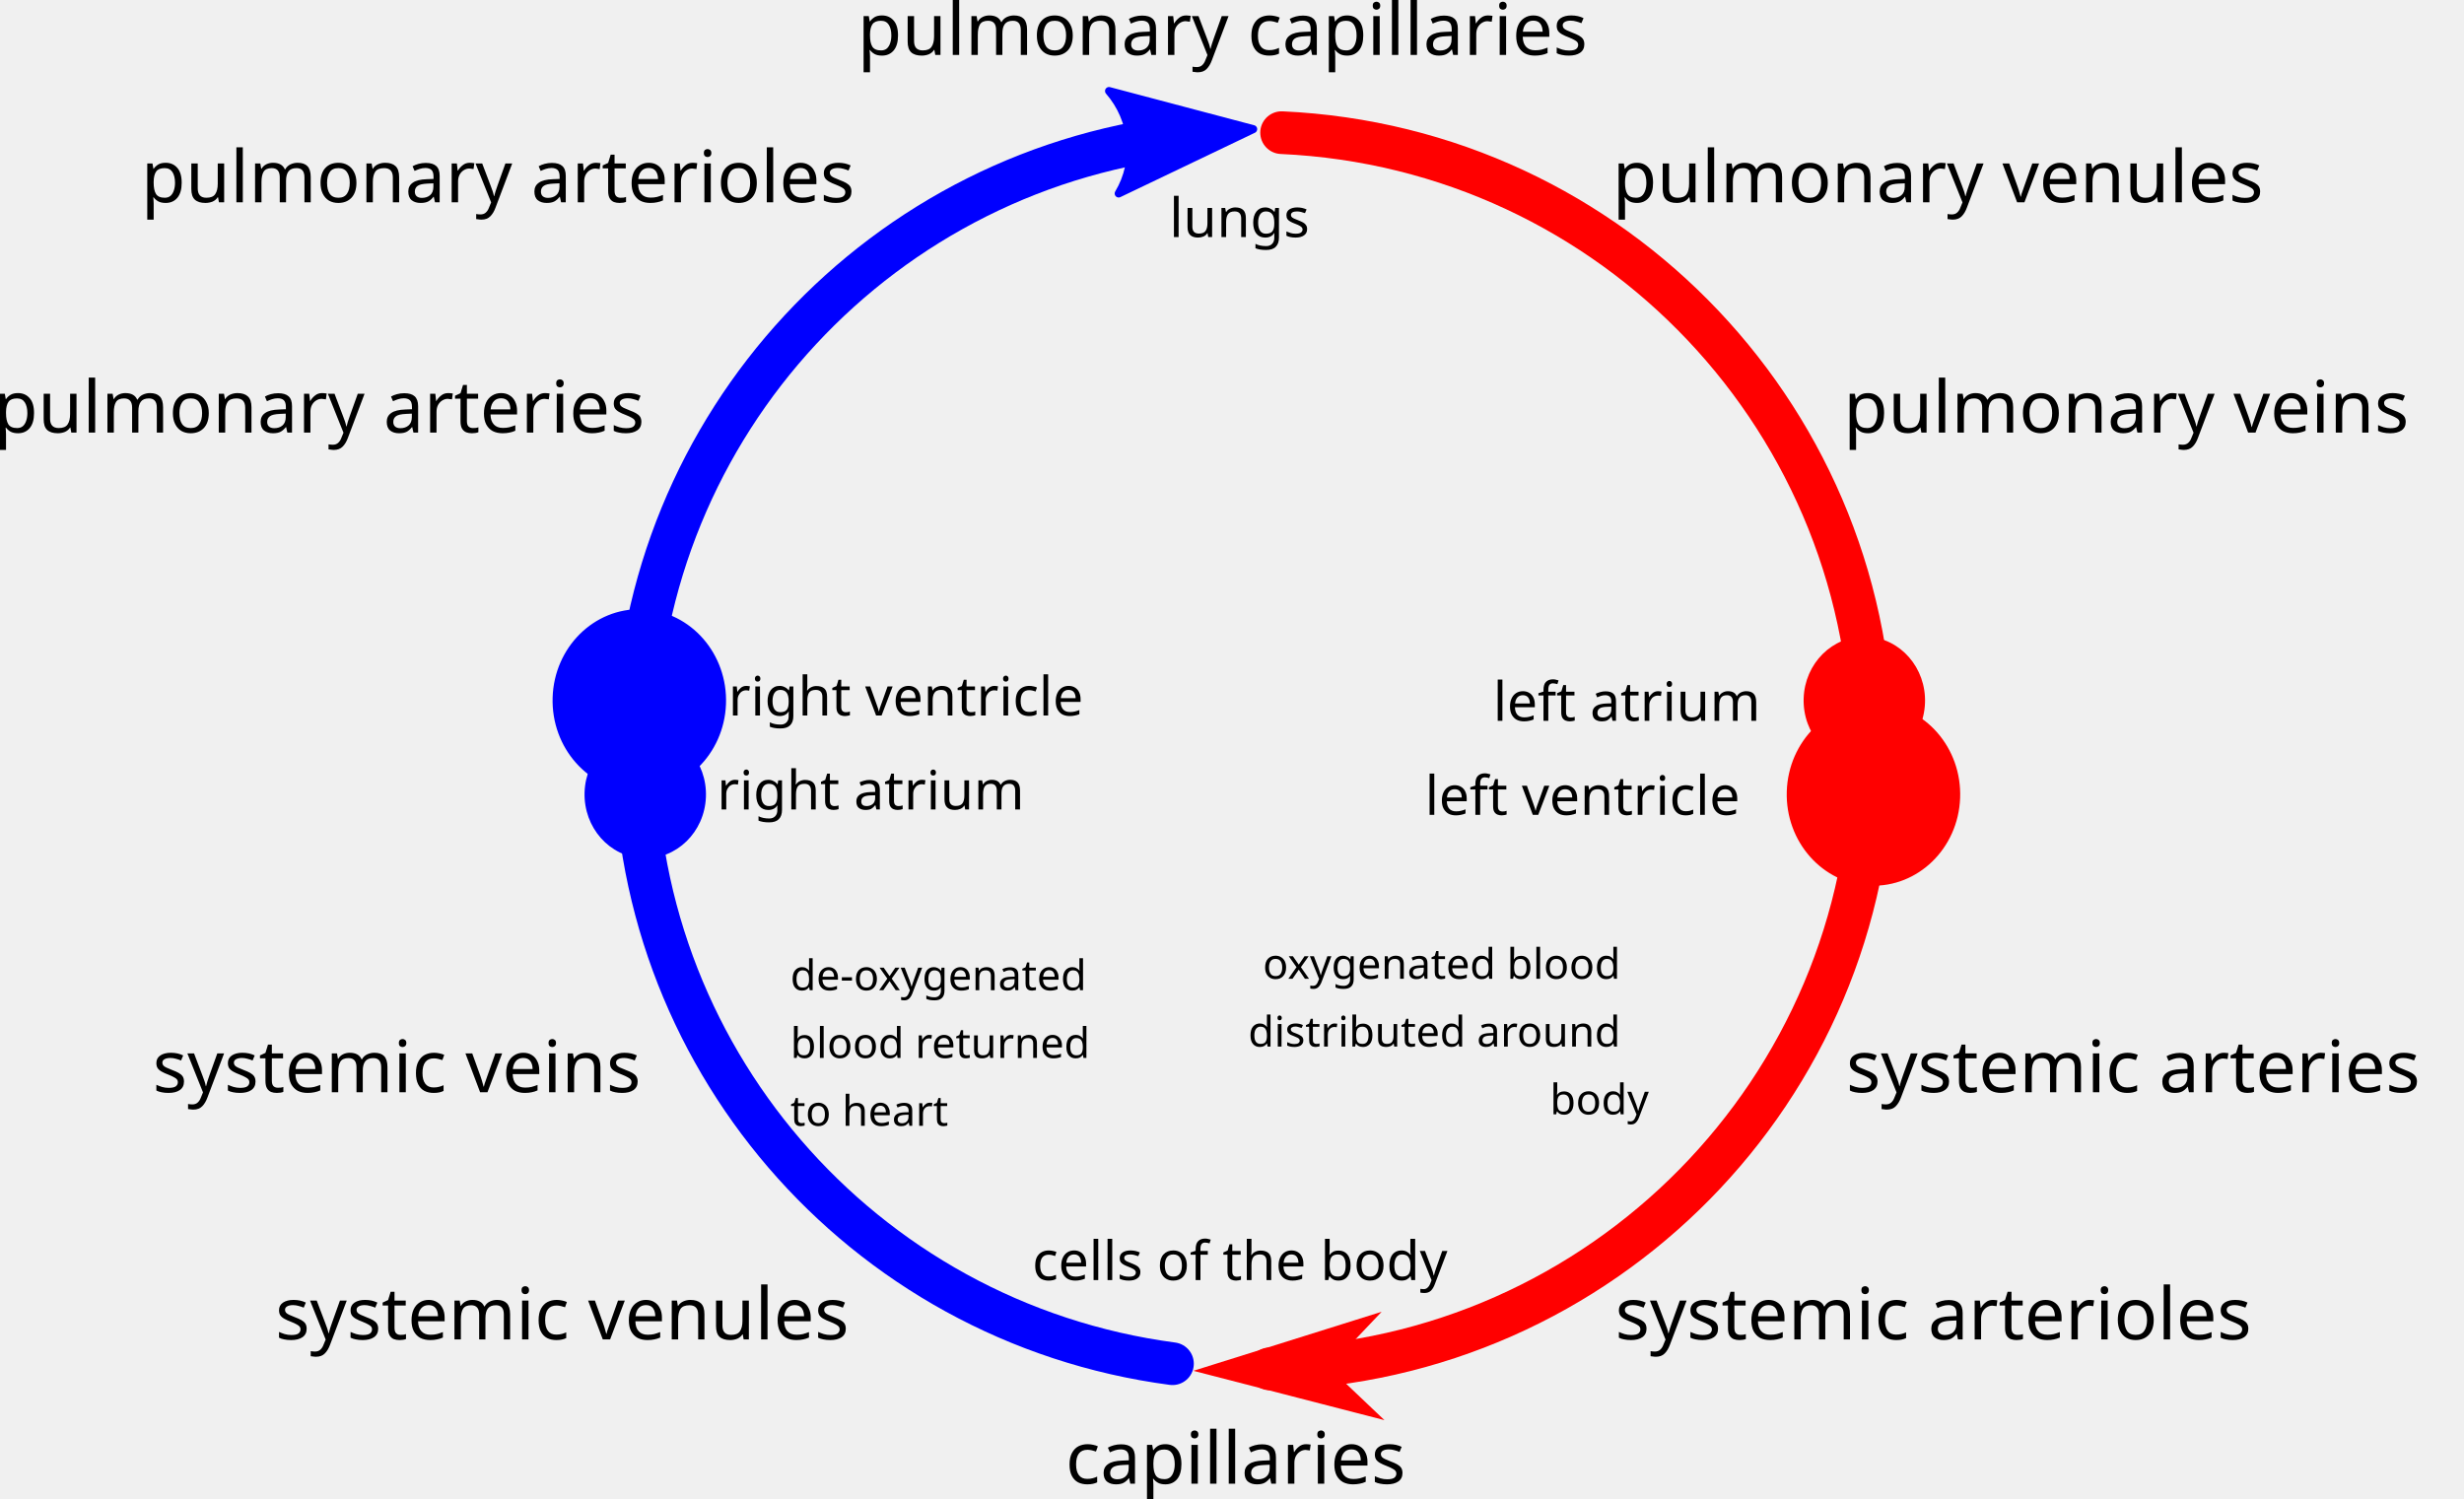
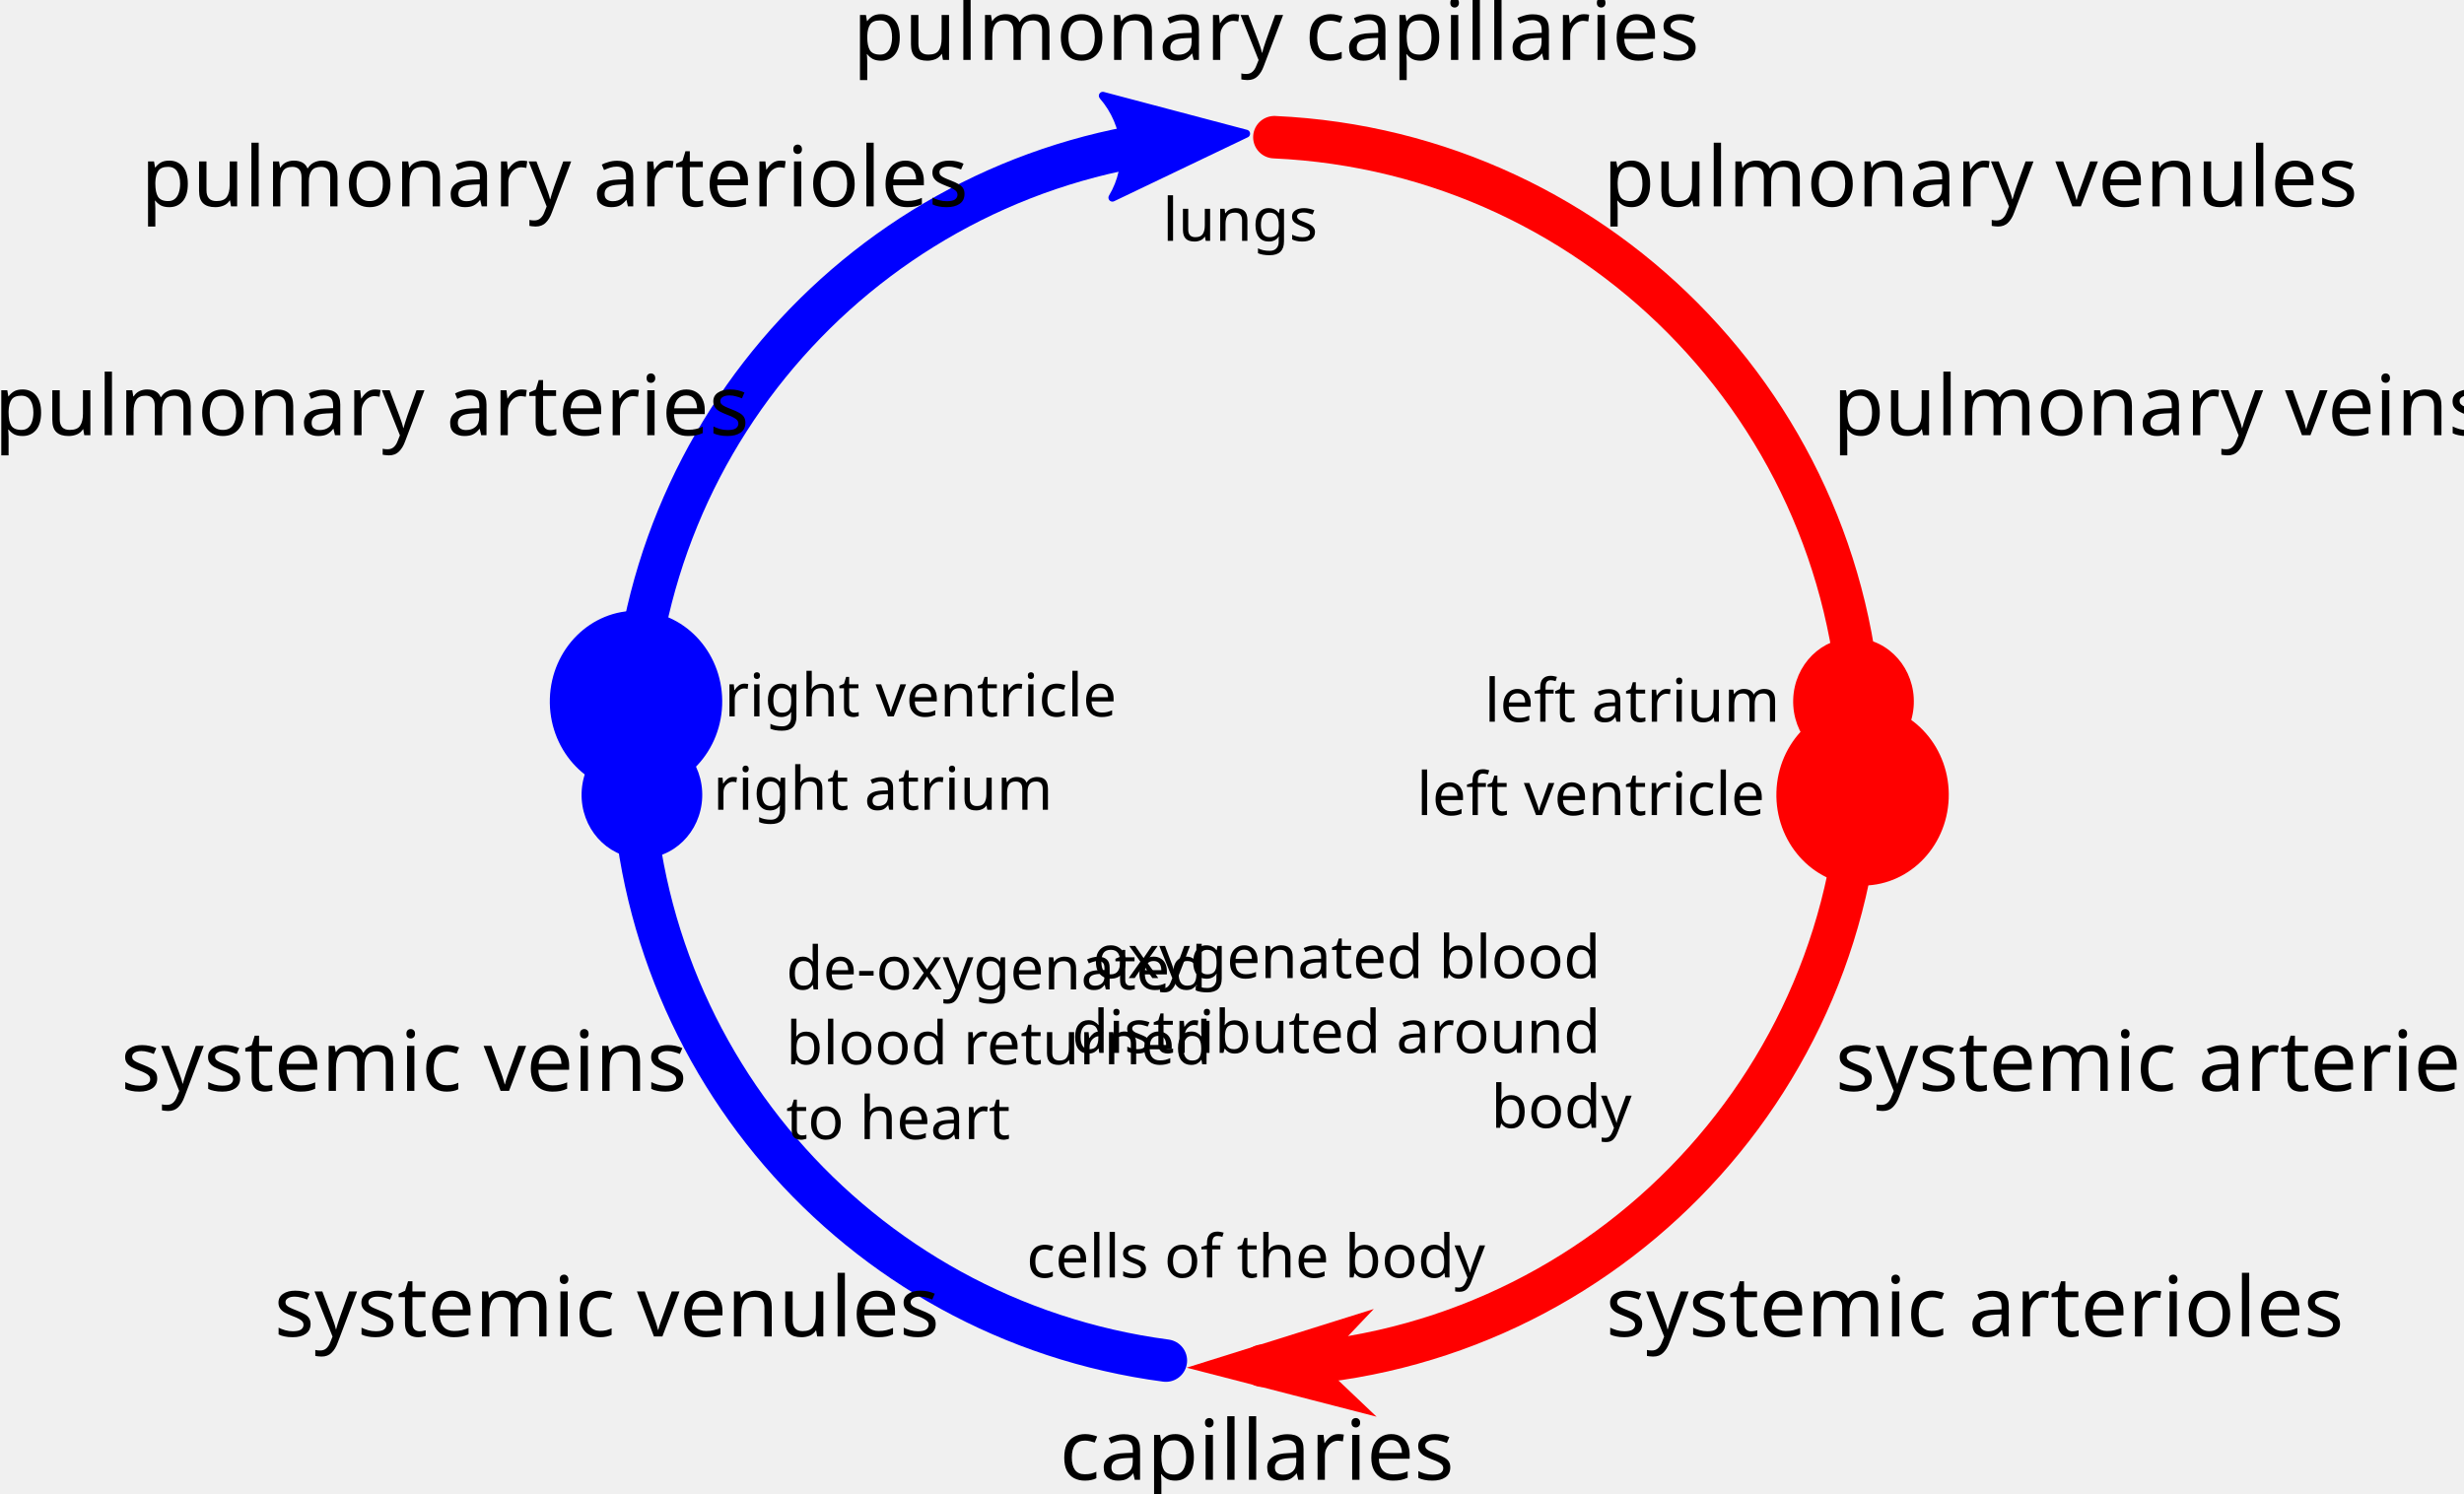
- <svg xmlns="http://www.w3.org/2000/svg" width="288.522mm" height="175.447mm" viewBox="0 0 288.522 175.447" version="1.1" id="svg5741">
+ <svg xmlns="http://www.w3.org/2000/svg" width="290.306mm" height="175.964mm" viewBox="0 0 290.306 175.964" version="1.1" id="svg5741">
  <defs id="defs5735">
+     <style id="style2">
+     @font-face {
+         font-family: Atkinson Hyperlegible;
+         src: url(https://fonts.googleapis.com/css2?family=Atkinson+Hyperlegible);
+     }
+     svg{
+         font-family: Atkinson Hyperlegible, sans-serif;
+     }
+    </style>
    <marker orient="auto" refY="0" refX="0" id="Arrow2Send" style="overflow:visible">
      <path id="path4565" style="fill:#ffffff;fill-opacity:1;fill-rule:evenodd;stroke:#0000ff;stroke-width:0.625;stroke-linejoin:round;stroke-opacity:1" d="M 8.719,4.034 -2.207,0.016 8.719,-4.002 c -1.745,2.372 -1.735,5.617 -6e-7,8.035 z" transform="matrix(-0.3,0,0,-0.3,0.69,0)" />
    </marker>
    <marker orient="auto" refY="0" refX="0" id="marker6359" style="overflow:visible">
      <path id="path6357" d="M 0,0 5,-5 -12.5,0 5,5 Z" style="fill:#ffffff;fill-opacity:1;fill-rule:evenodd;stroke:#ff0000;stroke-width:1pt;stroke-opacity:1" transform="matrix(-0.2,0,0,-0.2,-1.2,0)" />
    </marker>
    <marker orient="auto" refY="0" refX="0" id="Arrow1Send" style="overflow:visible">
      <path id="path4547" d="M 0,0 5,-5 -12.5,0 5,5 Z" style="fill:#ff0000;fill-opacity:1;fill-rule:evenodd;stroke:#ff0000;stroke-width:1pt;stroke-opacity:1" transform="matrix(-0.2,0,0,-0.2,-1.2,0)" />
    </marker>
    <marker style="overflow:visible" id="Arrow2Sendz" refX="0" refY="0" orient="auto">
      <path transform="matrix(-0.3,0,0,-0.3,0.69,0)" d="M 8.719,4.034 -2.207,0.016 8.719,-4.002 c -1.745,2.372 -1.735,5.617 -6e-7,8.035 z" style="fill:#0000ff;fill-opacity:1;fill-rule:evenodd;stroke:#0000ff;stroke-width:0.625;stroke-linejoin:round;stroke-opacity:1" id="path6447" />
    </marker>
  </defs>
-   <g id="layer1" transform="translate(5.149768,-54.89452)">
+   <g id="layer1" transform="translate(5.223134,-54.26459)">
    <path d="M 132.14,214.588 A 72.43,72.43 0 0 1 69.236,141.415 72.43,72.43 0 0 1 134.864,70.674" id="path6288" style="fill:none;fill-opacity:0.116;stroke:#0000ff;stroke-width:5;stroke-linecap:round;stroke-linejoin:bevel;stroke-miterlimit:4;stroke-dasharray:none;stroke-dashoffset:0;stroke-opacity:1;marker-end:url(#Arrow2Sendz);paint-order:fill markers stroke" />
-     <text xml:space="preserve" style="font-style:normal;font-weight:normal;font-size:6.35px;line-height:1.25;font-family:sans-serif;letter-spacing:0px;word-spacing:0px;fill:#000000;fill-opacity:1;stroke:none;stroke-width:0.265" x="131.764" y="82.65" id="text6292">
-       <tspan id="tspan6290" x="131.764" y="82.65" style="font-style:normal;font-variant:normal;font-weight:normal;font-stretch:normal;font-size:6.35px;font-family:sans-serif;-inkscape-font-specification:'sans-serif, Normal';font-variant-ligatures:normal;font-variant-caps:normal;font-variant-numeric:normal;font-feature-settings:normal;text-align:start;writing-mode:lr-tb;text-anchor:start;stroke-width:0.265">lungs</tspan>
+     <text xml:space="preserve" style="font-style:normal;font-variant:normal;font-weight:normal;font-stretch:normal;font-size:7.056px;line-height:1.25;font-family:'Atkinson Hyperlegible';-inkscape-font-specification:'Atkinson Hyperlegible, Normal';font-variant-ligatures:normal;font-variant-caps:normal;font-variant-numeric:normal;font-variant-east-asian:normal;letter-spacing:0px;word-spacing:0px;fill:#000000;fill-opacity:1;stroke:none;stroke-width:0.265" x="131.764" y="82.65" id="text6292">
+       <tspan id="tspan6290" x="131.764" y="82.65" style="font-style:normal;font-variant:normal;font-weight:normal;font-stretch:normal;font-size:7.056px;font-family:'Atkinson Hyperlegible';-inkscape-font-specification:'Atkinson Hyperlegible, Normal';font-variant-ligatures:normal;font-variant-caps:normal;font-variant-numeric:normal;font-variant-east-asian:normal;text-align:start;writing-mode:lr-tb;text-anchor:start;stroke-width:0.265">lungs</tspan>
    </text>
-     <text xml:space="preserve" style="font-style:normal;font-weight:normal;font-size:6.35px;line-height:1.25;font-family:sans-serif;letter-spacing:0px;word-spacing:0px;fill:#000000;fill-opacity:1;stroke:none;stroke-width:0.265" x="115.728" y="204.792" id="text6296">
-       <tspan id="tspan6294" x="115.728" y="204.792" style="font-style:normal;font-variant:normal;font-weight:normal;font-stretch:normal;font-size:6.35px;font-family:sans-serif;-inkscape-font-specification:'sans-serif, Normal';font-variant-ligatures:normal;font-variant-caps:normal;font-variant-numeric:normal;font-feature-settings:normal;text-align:start;writing-mode:lr-tb;text-anchor:start;stroke-width:0.265">cells of the body</tspan>
+     <text xml:space="preserve" style="font-style:normal;font-variant:normal;font-weight:normal;font-stretch:normal;font-size:7.056px;line-height:1.25;font-family:'Atkinson Hyperlegible';-inkscape-font-specification:'Atkinson Hyperlegible, Normal';font-variant-ligatures:normal;font-variant-caps:normal;font-variant-numeric:normal;font-variant-east-asian:normal;letter-spacing:0px;word-spacing:0px;fill:#000000;fill-opacity:1;stroke:none;stroke-width:0.265" x="115.728" y="204.792" id="text6296">
+       <tspan id="tspan6294" x="115.728" y="204.792" style="font-style:normal;font-variant:normal;font-weight:normal;font-stretch:normal;font-size:7.056px;font-family:'Atkinson Hyperlegible';-inkscape-font-specification:'Atkinson Hyperlegible, Normal';font-variant-ligatures:normal;font-variant-caps:normal;font-variant-numeric:normal;font-variant-east-asian:normal;text-align:start;writing-mode:lr-tb;text-anchor:start;stroke-width:0.265">cells of the body</tspan>
    </text>
-     <text xml:space="preserve" style="font-style:normal;font-weight:normal;font-size:6.35px;line-height:1.25;font-family:sans-serif;letter-spacing:0px;word-spacing:0px;fill:#000000;fill-opacity:1;stroke:none;stroke-width:0.265" x="196.176" y="169.512" id="text6300">
-       <tspan id="tspan6298" x="196.176" y="169.512" style="font-style:normal;font-variant:normal;font-weight:normal;font-stretch:normal;font-size:4.939px;font-family:sans-serif;-inkscape-font-specification:'sans-serif, Normal';font-variant-ligatures:normal;font-variant-caps:normal;font-variant-numeric:normal;font-feature-settings:normal;text-align:end;writing-mode:lr-tb;text-anchor:end;stroke-width:0.265">oxygenated blood</tspan>
-       <tspan x="196.176" y="177.45" style="font-style:normal;font-variant:normal;font-weight:normal;font-stretch:normal;font-size:4.939px;font-family:sans-serif;-inkscape-font-specification:'sans-serif, Normal';font-variant-ligatures:normal;font-variant-caps:normal;font-variant-numeric:normal;font-feature-settings:normal;text-align:end;writing-mode:lr-tb;text-anchor:end;stroke-width:0.265" id="tspan6302">distributed around</tspan>
-       <tspan x="196.176" y="185.387" style="font-style:normal;font-variant:normal;font-weight:normal;font-stretch:normal;font-size:4.939px;font-family:sans-serif;-inkscape-font-specification:'sans-serif, Normal';font-variant-ligatures:normal;font-variant-caps:normal;font-variant-numeric:normal;font-feature-settings:normal;text-align:end;writing-mode:lr-tb;text-anchor:end;stroke-width:0.265" id="tspan6304">body</tspan>
+     <text xml:space="preserve" style="font-style:normal;font-variant:normal;font-weight:normal;font-stretch:normal;font-size:7.056px;line-height:1.25;font-family:'Atkinson Hyperlegible';-inkscape-font-specification:'Atkinson Hyperlegible, Normal';font-variant-ligatures:normal;font-variant-caps:normal;font-variant-numeric:normal;font-variant-east-asian:normal;letter-spacing:0px;word-spacing:0px;fill:#000000;fill-opacity:1;stroke:none;stroke-width:0.265" x="196.176" y="169.512" id="text6300">
+       <tspan id="tspan6298" x="196.176" y="169.512" style="font-style:normal;font-variant:normal;font-weight:normal;font-stretch:normal;font-size:7.056px;font-family:'Atkinson Hyperlegible';-inkscape-font-specification:'Atkinson Hyperlegible, Normal';font-variant-ligatures:normal;font-variant-caps:normal;font-variant-numeric:normal;font-variant-east-asian:normal;text-align:end;writing-mode:lr-tb;text-anchor:end;stroke-width:0.265">oxygenated blood</tspan>
+       <tspan x="196.176" y="178.332" style="font-style:normal;font-variant:normal;font-weight:normal;font-stretch:normal;font-size:7.056px;font-family:'Atkinson Hyperlegible';-inkscape-font-specification:'Atkinson Hyperlegible, Normal';font-variant-ligatures:normal;font-variant-caps:normal;font-variant-numeric:normal;font-variant-east-asian:normal;text-align:end;writing-mode:lr-tb;text-anchor:end;stroke-width:0.265" id="tspan6302">distributed around</tspan>
+       <tspan x="196.176" y="187.151" style="font-style:normal;font-variant:normal;font-weight:normal;font-stretch:normal;font-size:7.056px;font-family:'Atkinson Hyperlegible';-inkscape-font-specification:'Atkinson Hyperlegible, Normal';font-variant-ligatures:normal;font-variant-caps:normal;font-variant-numeric:normal;font-variant-east-asian:normal;text-align:end;writing-mode:lr-tb;text-anchor:end;stroke-width:0.265" id="tspan6304">body</tspan>
    </text>
-     <text xml:space="preserve" style="font-style:normal;font-variant:normal;font-weight:normal;font-stretch:normal;font-size:6.35px;line-height:1.25;font-family:sans-serif;-inkscape-font-specification:'sans-serif, Normal';font-variant-ligatures:normal;font-variant-caps:normal;font-variant-numeric:normal;font-feature-settings:normal;text-align:start;letter-spacing:0px;word-spacing:0px;writing-mode:lr-tb;text-anchor:start;fill:#000000;fill-opacity:1;stroke:none;stroke-width:0.265" x="87.397" y="170.849" id="text6308">
-       <tspan id="tspan6306" x="87.397" y="170.849" style="font-style:normal;font-variant:normal;font-weight:normal;font-stretch:normal;font-size:4.939px;font-family:sans-serif;-inkscape-font-specification:'sans-serif, Normal';font-variant-ligatures:normal;font-variant-caps:normal;font-variant-numeric:normal;font-feature-settings:normal;text-align:start;writing-mode:lr-tb;text-anchor:start;stroke-width:0.265">de-oxygenated</tspan>
-       <tspan x="87.397" y="178.786" style="font-style:normal;font-variant:normal;font-weight:normal;font-stretch:normal;font-size:4.939px;font-family:sans-serif;-inkscape-font-specification:'sans-serif, Normal';font-variant-ligatures:normal;font-variant-caps:normal;font-variant-numeric:normal;font-feature-settings:normal;text-align:start;writing-mode:lr-tb;text-anchor:start;stroke-width:0.265" id="tspan6310">blood returned</tspan>
-       <tspan x="87.397" y="186.724" style="font-style:normal;font-variant:normal;font-weight:normal;font-stretch:normal;font-size:4.939px;font-family:sans-serif;-inkscape-font-specification:'sans-serif, Normal';font-variant-ligatures:normal;font-variant-caps:normal;font-variant-numeric:normal;font-feature-settings:normal;text-align:start;writing-mode:lr-tb;text-anchor:start;stroke-width:0.265" id="tspan6316">to heart</tspan>
+     <text xml:space="preserve" style="font-style:normal;font-variant:normal;font-weight:normal;font-stretch:normal;font-size:7.056px;line-height:1.25;font-family:'Atkinson Hyperlegible';-inkscape-font-specification:'Atkinson Hyperlegible, Normal';font-variant-ligatures:normal;font-variant-caps:normal;font-variant-numeric:normal;font-variant-east-asian:normal;text-align:start;letter-spacing:0px;word-spacing:0px;writing-mode:lr-tb;text-anchor:start;fill:#000000;fill-opacity:1;stroke:none;stroke-width:0.265" x="87.397" y="170.849" id="text6308">
+       <tspan id="tspan6306" x="87.397" y="170.849" style="font-style:normal;font-variant:normal;font-weight:normal;font-stretch:normal;font-size:7.056px;font-family:'Atkinson Hyperlegible';-inkscape-font-specification:'Atkinson Hyperlegible, Normal';font-variant-ligatures:normal;font-variant-caps:normal;font-variant-numeric:normal;font-variant-east-asian:normal;text-align:start;writing-mode:lr-tb;text-anchor:start;stroke-width:0.265">de-oxygenated</tspan>
+       <tspan x="87.397" y="179.668" style="font-style:normal;font-variant:normal;font-weight:normal;font-stretch:normal;font-size:7.056px;font-family:'Atkinson Hyperlegible';-inkscape-font-specification:'Atkinson Hyperlegible, Normal';font-variant-ligatures:normal;font-variant-caps:normal;font-variant-numeric:normal;font-variant-east-asian:normal;text-align:start;writing-mode:lr-tb;text-anchor:start;stroke-width:0.265" id="tspan6310">blood returned</tspan>
+       <tspan x="87.397" y="188.488" style="font-style:normal;font-variant:normal;font-weight:normal;font-stretch:normal;font-size:7.056px;font-family:'Atkinson Hyperlegible';-inkscape-font-specification:'Atkinson Hyperlegible, Normal';font-variant-ligatures:normal;font-variant-caps:normal;font-variant-numeric:normal;font-variant-east-asian:normal;text-align:start;writing-mode:lr-tb;text-anchor:start;stroke-width:0.265" id="tspan6316">to heart</tspan>
    </text>
    <path style="fill:none;fill-opacity:0.237;stroke:#ff0000;stroke-width:5;stroke-linecap:round;stroke-linejoin:bevel;stroke-miterlimit:4;stroke-dasharray:none;stroke-dashoffset:0;stroke-opacity:1;marker-end:url(#Arrow1Send);paint-order:fill markers stroke" id="path6288-3" d="M 144.92,70.429 A 72.43,72.43 0 0 1 214.079,143.489 72.43,72.43 0 0 1 143.513,215.192" />
    <path style="fill:#0000ff;fill-opacity:1;stroke:none;stroke-width:0.265;stroke-linecap:round;stroke-linejoin:bevel;stroke-miterlimit:4;stroke-dasharray:none;stroke-dashoffset:0;stroke-opacity:1;paint-order:fill markers stroke" id="path7742" d="m 70.169,126.245 a 10.156,10.691 0 0 1 9.69,11.116 10.156,10.691 0 0 1 -10.518,10.248 10.156,10.691 0 0 1 -9.781,-11.027 10.156,10.691 0 0 1 10.433,-10.344" />
-     <text xml:space="preserve" style="font-style:normal;font-weight:normal;font-size:6.35px;line-height:1.25;font-family:sans-serif;letter-spacing:0px;word-spacing:0px;fill:#000000;fill-opacity:1;stroke:none;stroke-width:0.265" x="80.124" y="138.681" id="text7746">
-       <tspan id="tspan7744" x="80.124" y="138.681" style="font-style:normal;font-variant:normal;font-weight:normal;font-stretch:normal;font-size:6.35px;font-family:sans-serif;-inkscape-font-specification:'sans-serif, Normal';font-variant-ligatures:normal;font-variant-caps:normal;font-variant-numeric:normal;font-feature-settings:normal;text-align:start;writing-mode:lr-tb;text-anchor:start;stroke-width:0.265">right ventricle</tspan>
+     <text xml:space="preserve" style="font-style:normal;font-variant:normal;font-weight:normal;font-stretch:normal;font-size:7.056px;line-height:1.25;font-family:'Atkinson Hyperlegible';-inkscape-font-specification:'Atkinson Hyperlegible, Normal';font-variant-ligatures:normal;font-variant-caps:normal;font-variant-numeric:normal;font-variant-east-asian:normal;letter-spacing:0px;word-spacing:0px;fill:#000000;fill-opacity:1;stroke:none;stroke-width:0.265" x="80.124" y="138.681" id="text7746">
+       <tspan id="tspan7744" x="80.124" y="138.681" style="font-style:normal;font-variant:normal;font-weight:normal;font-stretch:normal;font-size:7.056px;font-family:'Atkinson Hyperlegible';-inkscape-font-specification:'Atkinson Hyperlegible, Normal';font-variant-ligatures:normal;font-variant-caps:normal;font-variant-numeric:normal;font-variant-east-asian:normal;text-align:start;writing-mode:lr-tb;text-anchor:start;stroke-width:0.265">right ventricle</tspan>
    </text>
    <path style="fill:#0000ff;fill-opacity:1;stroke:none;stroke-width:0.185;stroke-linecap:round;stroke-linejoin:bevel;stroke-miterlimit:4;stroke-dasharray:none;stroke-dashoffset:0;stroke-opacity:1;paint-order:fill markers stroke" id="path7742-8" d="m 70.727,140.447 a 7.109,7.484 0 0 1 6.783,7.781 7.109,7.484 0 0 1 -7.362,7.174 7.109,7.484 0 0 1 -6.847,-7.719 7.109,7.484 0 0 1 7.303,-7.241" />
-     <text xml:space="preserve" style="font-style:normal;font-weight:normal;font-size:6.35px;line-height:1.25;font-family:sans-serif;letter-spacing:0px;word-spacing:0px;fill:#000000;fill-opacity:1;stroke:none;stroke-width:0.265" x="78.798" y="149.679" id="text7765">
-       <tspan id="tspan7763" x="78.798" y="149.679" style="font-style:normal;font-variant:normal;font-weight:normal;font-stretch:normal;font-size:6.35px;font-family:sans-serif;-inkscape-font-specification:'sans-serif, Normal';font-variant-ligatures:normal;font-variant-caps:normal;font-variant-numeric:normal;font-feature-settings:normal;text-align:start;writing-mode:lr-tb;text-anchor:start;stroke-width:0.265">right atrium</tspan>
+     <text xml:space="preserve" style="font-style:normal;font-variant:normal;font-weight:normal;font-stretch:normal;font-size:7.056px;line-height:1.25;font-family:'Atkinson Hyperlegible';-inkscape-font-specification:'Atkinson Hyperlegible, Normal';font-variant-ligatures:normal;font-variant-caps:normal;font-variant-numeric:normal;font-variant-east-asian:normal;letter-spacing:0px;word-spacing:0px;fill:#000000;fill-opacity:1;stroke:none;stroke-width:0.265" x="78.798" y="149.679" id="text7765">
+       <tspan id="tspan7763" x="78.798" y="149.679" style="font-style:normal;font-variant:normal;font-weight:normal;font-stretch:normal;font-size:7.056px;font-family:'Atkinson Hyperlegible';-inkscape-font-specification:'Atkinson Hyperlegible, Normal';font-variant-ligatures:normal;font-variant-caps:normal;font-variant-numeric:normal;font-variant-east-asian:normal;text-align:start;writing-mode:lr-tb;text-anchor:start;stroke-width:0.265">right atrium</tspan>
    </text>
    <path style="fill:#ff0000;fill-opacity:1;stroke:none;stroke-width:0.265;stroke-linecap:round;stroke-linejoin:bevel;stroke-miterlimit:4;stroke-dasharray:none;stroke-dashoffset:0;stroke-opacity:1;paint-order:fill markers stroke" id="path7742-1" d="m 214.681,137.243 a 10.156,10.691 0 0 1 9.69,11.116 10.156,10.691 0 0 1 -10.518,10.248 10.156,10.691 0 0 1 -9.781,-11.027 10.156,10.691 0 0 1 10.433,-10.344" />
    <path style="fill:#ff0000;fill-opacity:1;stroke:none;stroke-width:0.185;stroke-linecap:round;stroke-linejoin:bevel;stroke-miterlimit:4;stroke-dasharray:none;stroke-dashoffset:0;stroke-opacity:1;paint-order:fill markers stroke" id="path7742-8-7" d="m 213.475,129.449 a 7.109,7.484 0 0 1 6.783,7.781 7.109,7.484 0 0 1 -7.362,7.174 7.109,7.484 0 0 1 -6.847,-7.719 7.109,7.484 0 0 1 7.303,-7.241" />
-     <text xml:space="preserve" style="font-style:normal;font-weight:normal;font-size:6.35px;line-height:1.25;font-family:sans-serif;letter-spacing:0px;word-spacing:0px;fill:#000000;fill-opacity:1;stroke:none;stroke-width:0.265" x="169.681" y="139.304" id="text7746-3">
-       <tspan id="tspan7744-6" x="169.681" y="139.304" style="font-style:normal;font-variant:normal;font-weight:normal;font-stretch:normal;font-size:6.35px;font-family:sans-serif;-inkscape-font-specification:'sans-serif, Normal';font-variant-ligatures:normal;font-variant-caps:normal;font-variant-numeric:normal;font-feature-settings:normal;text-align:start;writing-mode:lr-tb;text-anchor:start;stroke-width:0.265">left atrium</tspan>
+     <text xml:space="preserve" style="font-style:normal;font-variant:normal;font-weight:normal;font-stretch:normal;font-size:7.056px;line-height:1.25;font-family:'Atkinson Hyperlegible';-inkscape-font-specification:'Atkinson Hyperlegible, Normal';font-variant-ligatures:normal;font-variant-caps:normal;font-variant-numeric:normal;font-variant-east-asian:normal;letter-spacing:0px;word-spacing:0px;fill:#000000;fill-opacity:1;stroke:none;stroke-width:0.265" x="169.681" y="139.304" id="text7746-3">
+       <tspan id="tspan7744-6" x="169.681" y="139.304" style="font-style:normal;font-variant:normal;font-weight:normal;font-stretch:normal;font-size:7.056px;font-family:'Atkinson Hyperlegible';-inkscape-font-specification:'Atkinson Hyperlegible, Normal';font-variant-ligatures:normal;font-variant-caps:normal;font-variant-numeric:normal;font-variant-east-asian:normal;text-align:start;writing-mode:lr-tb;text-anchor:start;stroke-width:0.265">left atrium</tspan>
    </text>
-     <text xml:space="preserve" style="font-style:normal;font-weight:normal;font-size:6.35px;line-height:1.25;font-family:sans-serif;letter-spacing:0px;word-spacing:0px;fill:#000000;fill-opacity:1;stroke:none;stroke-width:0.265" x="161.705" y="150.31" id="text7765-6">
-       <tspan id="tspan7763-0" x="161.705" y="150.31" style="font-style:normal;font-variant:normal;font-weight:normal;font-stretch:normal;font-size:6.35px;font-family:sans-serif;-inkscape-font-specification:'sans-serif, Normal';font-variant-ligatures:normal;font-variant-caps:normal;font-variant-numeric:normal;font-feature-settings:normal;text-align:start;writing-mode:lr-tb;text-anchor:start;stroke-width:0.265">left ventricle</tspan>
+     <text xml:space="preserve" style="font-style:normal;font-variant:normal;font-weight:normal;font-stretch:normal;font-size:7.056px;line-height:1.25;font-family:'Atkinson Hyperlegible';-inkscape-font-specification:'Atkinson Hyperlegible, Normal';font-variant-ligatures:normal;font-variant-caps:normal;font-variant-numeric:normal;font-variant-east-asian:normal;letter-spacing:0px;word-spacing:0px;fill:#000000;fill-opacity:1;stroke:none;stroke-width:0.265" x="161.705" y="150.31" id="text7765-6">
+       <tspan id="tspan7763-0" x="161.705" y="150.31" style="font-style:normal;font-variant:normal;font-weight:normal;font-stretch:normal;font-size:7.056px;font-family:'Atkinson Hyperlegible';-inkscape-font-specification:'Atkinson Hyperlegible, Normal';font-variant-ligatures:normal;font-variant-caps:normal;font-variant-numeric:normal;font-variant-east-asian:normal;text-align:start;writing-mode:lr-tb;text-anchor:start;stroke-width:0.265">left ventricle</tspan>
    </text>
-     <text xml:space="preserve" style="font-style:normal;font-weight:normal;font-size:6.35px;line-height:1.25;font-family:sans-serif;letter-spacing:0px;word-spacing:0px;fill:#000000;fill-opacity:1;stroke:none;stroke-width:0.265" x="-5.915" y="105.549" id="text7746-2">
-       <tspan id="tspan7744-2" x="-5.915" y="105.549" style="font-style:normal;font-variant:normal;font-weight:normal;font-stretch:normal;font-size:8.467px;font-family:sans-serif;-inkscape-font-specification:'sans-serif, Normal';font-variant-ligatures:normal;font-variant-caps:normal;font-variant-numeric:normal;font-feature-settings:normal;text-align:start;writing-mode:lr-tb;text-anchor:start;stroke-width:0.265">pulmonary arteries</tspan>
+     <text xml:space="preserve" style="font-style:normal;font-variant:normal;font-weight:normal;font-stretch:normal;font-size:9.878px;line-height:1.25;font-family:'Atkinson Hyperlegible';-inkscape-font-specification:'Atkinson Hyperlegible, Normal';font-variant-ligatures:normal;font-variant-caps:normal;font-variant-numeric:normal;font-variant-east-asian:normal;letter-spacing:0px;word-spacing:0px;fill:#000000;fill-opacity:1;stroke:none;stroke-width:0.265" x="-5.915" y="105.549" id="text7746-2">
+       <tspan id="tspan7744-2" x="-5.915" y="105.549" style="font-style:normal;font-variant:normal;font-weight:normal;font-stretch:normal;font-size:9.878px;font-family:'Atkinson Hyperlegible';-inkscape-font-specification:'Atkinson Hyperlegible, Normal';font-variant-ligatures:normal;font-variant-caps:normal;font-variant-numeric:normal;font-variant-east-asian:normal;text-align:start;writing-mode:lr-tb;text-anchor:start;stroke-width:0.265">pulmonary arteries</tspan>
    </text>
-     <text xml:space="preserve" style="font-style:normal;font-weight:normal;font-size:6.35px;line-height:1.25;font-family:sans-serif;letter-spacing:0px;word-spacing:0px;fill:#000000;fill-opacity:1;stroke:none;stroke-width:0.265" x="11.375" y="78.582" id="text7746-2-7">
-       <tspan id="tspan7744-2-6" x="11.375" y="78.582" style="font-style:normal;font-variant:normal;font-weight:normal;font-stretch:normal;font-size:8.467px;font-family:sans-serif;-inkscape-font-specification:'sans-serif, Normal';font-variant-ligatures:normal;font-variant-caps:normal;font-variant-numeric:normal;font-feature-settings:normal;text-align:start;writing-mode:lr-tb;text-anchor:start;stroke-width:0.265">pulmonary arterioles</tspan>
+     <text xml:space="preserve" style="font-style:normal;font-variant:normal;font-weight:normal;font-stretch:normal;font-size:9.878px;line-height:1.25;font-family:'Atkinson Hyperlegible';-inkscape-font-specification:'Atkinson Hyperlegible, Normal';font-variant-ligatures:normal;font-variant-caps:normal;font-variant-numeric:normal;font-variant-east-asian:normal;letter-spacing:0px;word-spacing:0px;fill:#000000;fill-opacity:1;stroke:none;stroke-width:0.265" x="11.375" y="78.582" id="text7746-2-7">
+       <tspan id="tspan7744-2-6" x="11.375" y="78.582" style="font-style:normal;font-variant:normal;font-weight:normal;font-stretch:normal;font-size:9.878px;font-family:'Atkinson Hyperlegible';-inkscape-font-specification:'Atkinson Hyperlegible, Normal';font-variant-ligatures:normal;font-variant-caps:normal;font-variant-numeric:normal;font-variant-east-asian:normal;text-align:start;writing-mode:lr-tb;text-anchor:start;stroke-width:0.265">pulmonary arterioles</tspan>
    </text>
-     <text xml:space="preserve" style="font-style:normal;font-weight:normal;font-size:6.35px;line-height:1.25;font-family:sans-serif;letter-spacing:0px;word-spacing:0px;fill:#000000;fill-opacity:1;stroke:none;stroke-width:0.265" x="95.255" y="61.327" id="text7746-2-7-7">
-       <tspan id="tspan7744-2-6-0" x="95.255" y="61.327" style="font-style:normal;font-variant:normal;font-weight:normal;font-stretch:normal;font-size:8.467px;font-family:sans-serif;-inkscape-font-specification:'sans-serif, Normal';font-variant-ligatures:normal;font-variant-caps:normal;font-variant-numeric:normal;font-feature-settings:normal;text-align:start;writing-mode:lr-tb;text-anchor:start;stroke-width:0.265">pulmonary capillaries</tspan>
+     <text xml:space="preserve" style="font-style:normal;font-variant:normal;font-weight:normal;font-stretch:normal;font-size:9.878px;line-height:1.25;font-family:'Atkinson Hyperlegible';-inkscape-font-specification:'Atkinson Hyperlegible, Normal';font-variant-ligatures:normal;font-variant-caps:normal;font-variant-numeric:normal;font-variant-east-asian:normal;letter-spacing:0px;word-spacing:0px;fill:#000000;fill-opacity:1;stroke:none;stroke-width:0.265" x="95.255" y="61.327" id="text7746-2-7-7">
+       <tspan id="tspan7744-2-6-0" x="95.255" y="61.327" style="font-style:normal;font-variant:normal;font-weight:normal;font-stretch:normal;font-size:9.878px;font-family:'Atkinson Hyperlegible';-inkscape-font-specification:'Atkinson Hyperlegible, Normal';font-variant-ligatures:normal;font-variant-caps:normal;font-variant-numeric:normal;font-variant-east-asian:normal;text-align:start;writing-mode:lr-tb;text-anchor:start;stroke-width:0.265">pulmonary capillaries</tspan>
    </text>
-     <text xml:space="preserve" style="font-style:normal;font-weight:normal;font-size:6.35px;line-height:1.25;font-family:sans-serif;letter-spacing:0px;word-spacing:0px;fill:#000000;fill-opacity:1;stroke:none;stroke-width:0.265" x="183.666" y="78.582" id="text7746-2-7-8">
-       <tspan id="tspan7744-2-6-06" x="183.666" y="78.582" style="font-style:normal;font-variant:normal;font-weight:normal;font-stretch:normal;font-size:8.467px;font-family:sans-serif;-inkscape-font-specification:'sans-serif, Normal';font-variant-ligatures:normal;font-variant-caps:normal;font-variant-numeric:normal;font-feature-settings:normal;text-align:start;writing-mode:lr-tb;text-anchor:start;stroke-width:0.265">pulmonary venules</tspan>
+     <text xml:space="preserve" style="font-style:normal;font-variant:normal;font-weight:normal;font-stretch:normal;font-size:9.878px;line-height:1.25;font-family:'Atkinson Hyperlegible';-inkscape-font-specification:'Atkinson Hyperlegible, Normal';font-variant-ligatures:normal;font-variant-caps:normal;font-variant-numeric:normal;font-variant-east-asian:normal;letter-spacing:0px;word-spacing:0px;fill:#000000;fill-opacity:1;stroke:none;stroke-width:0.265" x="183.666" y="78.582" id="text7746-2-7-8">
+       <tspan id="tspan7744-2-6-06" x="183.666" y="78.582" style="font-style:normal;font-variant:normal;font-weight:normal;font-stretch:normal;font-size:9.878px;font-family:'Atkinson Hyperlegible';-inkscape-font-specification:'Atkinson Hyperlegible, Normal';font-variant-ligatures:normal;font-variant-caps:normal;font-variant-numeric:normal;font-variant-east-asian:normal;text-align:start;writing-mode:lr-tb;text-anchor:start;stroke-width:0.265">pulmonary venules</tspan>
    </text>
-     <text xml:space="preserve" style="font-style:normal;font-weight:normal;font-size:6.35px;line-height:1.25;font-family:sans-serif;letter-spacing:0px;word-spacing:0px;fill:#000000;fill-opacity:1;stroke:none;stroke-width:0.265" x="210.719" y="105.549" id="text7746-2-7-8-4">
-       <tspan id="tspan7744-2-6-06-5" x="210.719" y="105.549" style="font-style:normal;font-variant:normal;font-weight:normal;font-stretch:normal;font-size:8.467px;font-family:sans-serif;-inkscape-font-specification:'sans-serif, Normal';font-variant-ligatures:normal;font-variant-caps:normal;font-variant-numeric:normal;font-feature-settings:normal;text-align:start;writing-mode:lr-tb;text-anchor:start;stroke-width:0.265">pulmonary veins</tspan>
+     <text xml:space="preserve" style="font-style:normal;font-variant:normal;font-weight:normal;font-stretch:normal;font-size:9.878px;line-height:1.25;font-family:'Atkinson Hyperlegible';-inkscape-font-specification:'Atkinson Hyperlegible, Normal';font-variant-ligatures:normal;font-variant-caps:normal;font-variant-numeric:normal;font-variant-east-asian:normal;letter-spacing:0px;word-spacing:0px;fill:#000000;fill-opacity:1;stroke:none;stroke-width:0.265" x="210.719" y="105.549" id="text7746-2-7-8-4">
+       <tspan id="tspan7744-2-6-06-5" x="210.719" y="105.549" style="font-style:normal;font-variant:normal;font-weight:normal;font-stretch:normal;font-size:9.878px;font-family:'Atkinson Hyperlegible';-inkscape-font-specification:'Atkinson Hyperlegible, Normal';font-variant-ligatures:normal;font-variant-caps:normal;font-variant-numeric:normal;font-variant-east-asian:normal;text-align:start;writing-mode:lr-tb;text-anchor:start;stroke-width:0.265">pulmonary veins</tspan>
    </text>
-     <text xml:space="preserve" style="font-style:normal;font-weight:normal;font-size:6.35px;line-height:1.25;font-family:sans-serif;letter-spacing:0px;word-spacing:0px;fill:#000000;fill-opacity:1;stroke:none;stroke-width:0.265" x="211.029" y="182.801" id="text7746-2-4">
-       <tspan id="tspan7744-2-9" x="211.029" y="182.801" style="font-style:normal;font-variant:normal;font-weight:normal;font-stretch:normal;font-size:8.467px;font-family:sans-serif;-inkscape-font-specification:'sans-serif, Normal';font-variant-ligatures:normal;font-variant-caps:normal;font-variant-numeric:normal;font-feature-settings:normal;text-align:start;writing-mode:lr-tb;text-anchor:start;stroke-width:0.265">systemic arteries</tspan>
+     <text xml:space="preserve" style="font-style:normal;font-variant:normal;font-weight:normal;font-stretch:normal;font-size:9.878px;line-height:1.25;font-family:'Atkinson Hyperlegible';-inkscape-font-specification:'Atkinson Hyperlegible, Normal';font-variant-ligatures:normal;font-variant-caps:normal;font-variant-numeric:normal;font-variant-east-asian:normal;letter-spacing:0px;word-spacing:0px;fill:#000000;fill-opacity:1;stroke:none;stroke-width:0.265" x="211.029" y="182.801" id="text7746-2-4">
+       <tspan id="tspan7744-2-9" x="211.029" y="182.801" style="font-style:normal;font-variant:normal;font-weight:normal;font-stretch:normal;font-size:9.878px;font-family:'Atkinson Hyperlegible';-inkscape-font-specification:'Atkinson Hyperlegible, Normal';font-variant-ligatures:normal;font-variant-caps:normal;font-variant-numeric:normal;font-variant-east-asian:normal;text-align:start;writing-mode:lr-tb;text-anchor:start;stroke-width:0.265">systemic arteries</tspan>
    </text>
-     <text xml:space="preserve" style="font-style:normal;font-weight:normal;font-size:6.35px;line-height:1.25;font-family:sans-serif;letter-spacing:0px;word-spacing:0px;fill:#000000;fill-opacity:1;stroke:none;stroke-width:0.265" x="27.085" y="211.741" id="text7746-2-4-1">
-       <tspan id="tspan7744-2-9-5" x="27.085" y="211.741" style="font-style:normal;font-variant:normal;font-weight:normal;font-stretch:normal;font-size:8.467px;font-family:sans-serif;-inkscape-font-specification:'sans-serif, Normal';font-variant-ligatures:normal;font-variant-caps:normal;font-variant-numeric:normal;font-feature-settings:normal;text-align:start;writing-mode:lr-tb;text-anchor:start;stroke-width:0.265">systemic venules</tspan>
+     <text xml:space="preserve" style="font-style:normal;font-variant:normal;font-weight:normal;font-stretch:normal;font-size:9.878px;line-height:1.25;font-family:'Atkinson Hyperlegible';-inkscape-font-specification:'Atkinson Hyperlegible, Normal';font-variant-ligatures:normal;font-variant-caps:normal;font-variant-numeric:normal;font-variant-east-asian:normal;letter-spacing:0px;word-spacing:0px;fill:#000000;fill-opacity:1;stroke:none;stroke-width:0.265" x="27.085" y="211.741" id="text7746-2-4-1">
+       <tspan id="tspan7744-2-9-5" x="27.085" y="211.741" style="font-style:normal;font-variant:normal;font-weight:normal;font-stretch:normal;font-size:9.878px;font-family:'Atkinson Hyperlegible';-inkscape-font-specification:'Atkinson Hyperlegible, Normal';font-variant-ligatures:normal;font-variant-caps:normal;font-variant-numeric:normal;font-variant-east-asian:normal;text-align:start;writing-mode:lr-tb;text-anchor:start;stroke-width:0.265">systemic venules</tspan>
    </text>
-     <text xml:space="preserve" style="font-style:normal;font-weight:normal;font-size:6.35px;line-height:1.25;font-family:sans-serif;letter-spacing:0px;word-spacing:0px;fill:#000000;fill-opacity:1;stroke:none;stroke-width:0.265" x="119.621" y="228.638" id="text7746-2-7-7-1">
-       <tspan id="tspan7744-2-6-0-9" x="119.621" y="228.638" style="font-style:normal;font-variant:normal;font-weight:normal;font-stretch:normal;font-size:8.467px;font-family:sans-serif;-inkscape-font-specification:'sans-serif, Normal';font-variant-ligatures:normal;font-variant-caps:normal;font-variant-numeric:normal;font-feature-settings:normal;text-align:start;writing-mode:lr-tb;text-anchor:start;stroke-width:0.265">capillaries</tspan>
+     <text xml:space="preserve" style="font-style:normal;font-variant:normal;font-weight:normal;font-stretch:normal;font-size:9.878px;line-height:1.25;font-family:'Atkinson Hyperlegible';-inkscape-font-specification:'Atkinson Hyperlegible, Normal';font-variant-ligatures:normal;font-variant-caps:normal;font-variant-numeric:normal;font-variant-east-asian:normal;letter-spacing:0px;word-spacing:0px;fill:#000000;fill-opacity:1;stroke:none;stroke-width:0.265" x="119.621" y="228.638" id="text7746-2-7-7-1">
+       <tspan id="tspan7744-2-6-0-9" x="119.621" y="228.638" style="font-style:normal;font-variant:normal;font-weight:normal;font-stretch:normal;font-size:9.878px;font-family:'Atkinson Hyperlegible';-inkscape-font-specification:'Atkinson Hyperlegible, Normal';font-variant-ligatures:normal;font-variant-caps:normal;font-variant-numeric:normal;font-variant-east-asian:normal;text-align:start;writing-mode:lr-tb;text-anchor:start;stroke-width:0.265">capillaries</tspan>
    </text>
-     <text xml:space="preserve" style="font-style:normal;font-weight:normal;font-size:6.35px;line-height:1.25;font-family:sans-serif;letter-spacing:0px;word-spacing:0px;fill:#000000;fill-opacity:1;stroke:none;stroke-width:0.265" x="183.976" y="211.741" id="text7746-2-4-1-3">
-       <tspan id="tspan7744-2-9-5-4" x="183.976" y="211.741" style="font-style:normal;font-variant:normal;font-weight:normal;font-stretch:normal;font-size:8.467px;font-family:sans-serif;-inkscape-font-specification:'sans-serif, Normal';font-variant-ligatures:normal;font-variant-caps:normal;font-variant-numeric:normal;font-feature-settings:normal;text-align:start;writing-mode:lr-tb;text-anchor:start;stroke-width:0.265">systemic arterioles</tspan>
+     <text xml:space="preserve" style="font-style:normal;font-variant:normal;font-weight:normal;font-stretch:normal;font-size:9.878px;line-height:1.25;font-family:'Atkinson Hyperlegible';-inkscape-font-specification:'Atkinson Hyperlegible, Normal';font-variant-ligatures:normal;font-variant-caps:normal;font-variant-numeric:normal;font-variant-east-asian:normal;letter-spacing:0px;word-spacing:0px;fill:#000000;fill-opacity:1;stroke:none;stroke-width:0.265" x="183.976" y="211.741" id="text7746-2-4-1-3">
+       <tspan id="tspan7744-2-9-5-4" x="183.976" y="211.741" style="font-style:normal;font-variant:normal;font-weight:normal;font-stretch:normal;font-size:9.878px;font-family:'Atkinson Hyperlegible';-inkscape-font-specification:'Atkinson Hyperlegible, Normal';font-variant-ligatures:normal;font-variant-caps:normal;font-variant-numeric:normal;font-variant-east-asian:normal;text-align:start;writing-mode:lr-tb;text-anchor:start;stroke-width:0.265">systemic arterioles</tspan>
    </text>
-     <text xml:space="preserve" style="font-style:normal;font-weight:normal;font-size:6.35px;line-height:1.25;font-family:sans-serif;letter-spacing:0px;word-spacing:0px;fill:#000000;fill-opacity:1;stroke:none;stroke-width:0.265" x="12.722" y="182.801" id="text7746-2-4-1-6">
-       <tspan id="tspan7744-2-9-5-5" x="12.722" y="182.801" style="font-style:normal;font-variant:normal;font-weight:normal;font-stretch:normal;font-size:8.467px;font-family:sans-serif;-inkscape-font-specification:'sans-serif, Normal';font-variant-ligatures:normal;font-variant-caps:normal;font-variant-numeric:normal;font-feature-settings:normal;text-align:start;writing-mode:lr-tb;text-anchor:start;stroke-width:0.265">systemic veins</tspan>
+     <text xml:space="preserve" style="font-style:normal;font-variant:normal;font-weight:normal;font-stretch:normal;font-size:9.878px;line-height:1.25;font-family:'Atkinson Hyperlegible';-inkscape-font-specification:'Atkinson Hyperlegible, Normal';font-variant-ligatures:normal;font-variant-caps:normal;font-variant-numeric:normal;font-variant-east-asian:normal;letter-spacing:0px;word-spacing:0px;fill:#000000;fill-opacity:1;stroke:none;stroke-width:0.265" x="9.018" y="182.801" id="text7746-2-4-1-6">
+       <tspan id="tspan7744-2-9-5-5" x="9.018" y="182.801" style="font-style:normal;font-variant:normal;font-weight:normal;font-stretch:normal;font-size:9.878px;font-family:'Atkinson Hyperlegible';-inkscape-font-specification:'Atkinson Hyperlegible, Normal';font-variant-ligatures:normal;font-variant-caps:normal;font-variant-numeric:normal;font-variant-east-asian:normal;text-align:start;writing-mode:lr-tb;text-anchor:start;stroke-width:0.265">systemic veins</tspan>
    </text>
  </g>
</svg>
